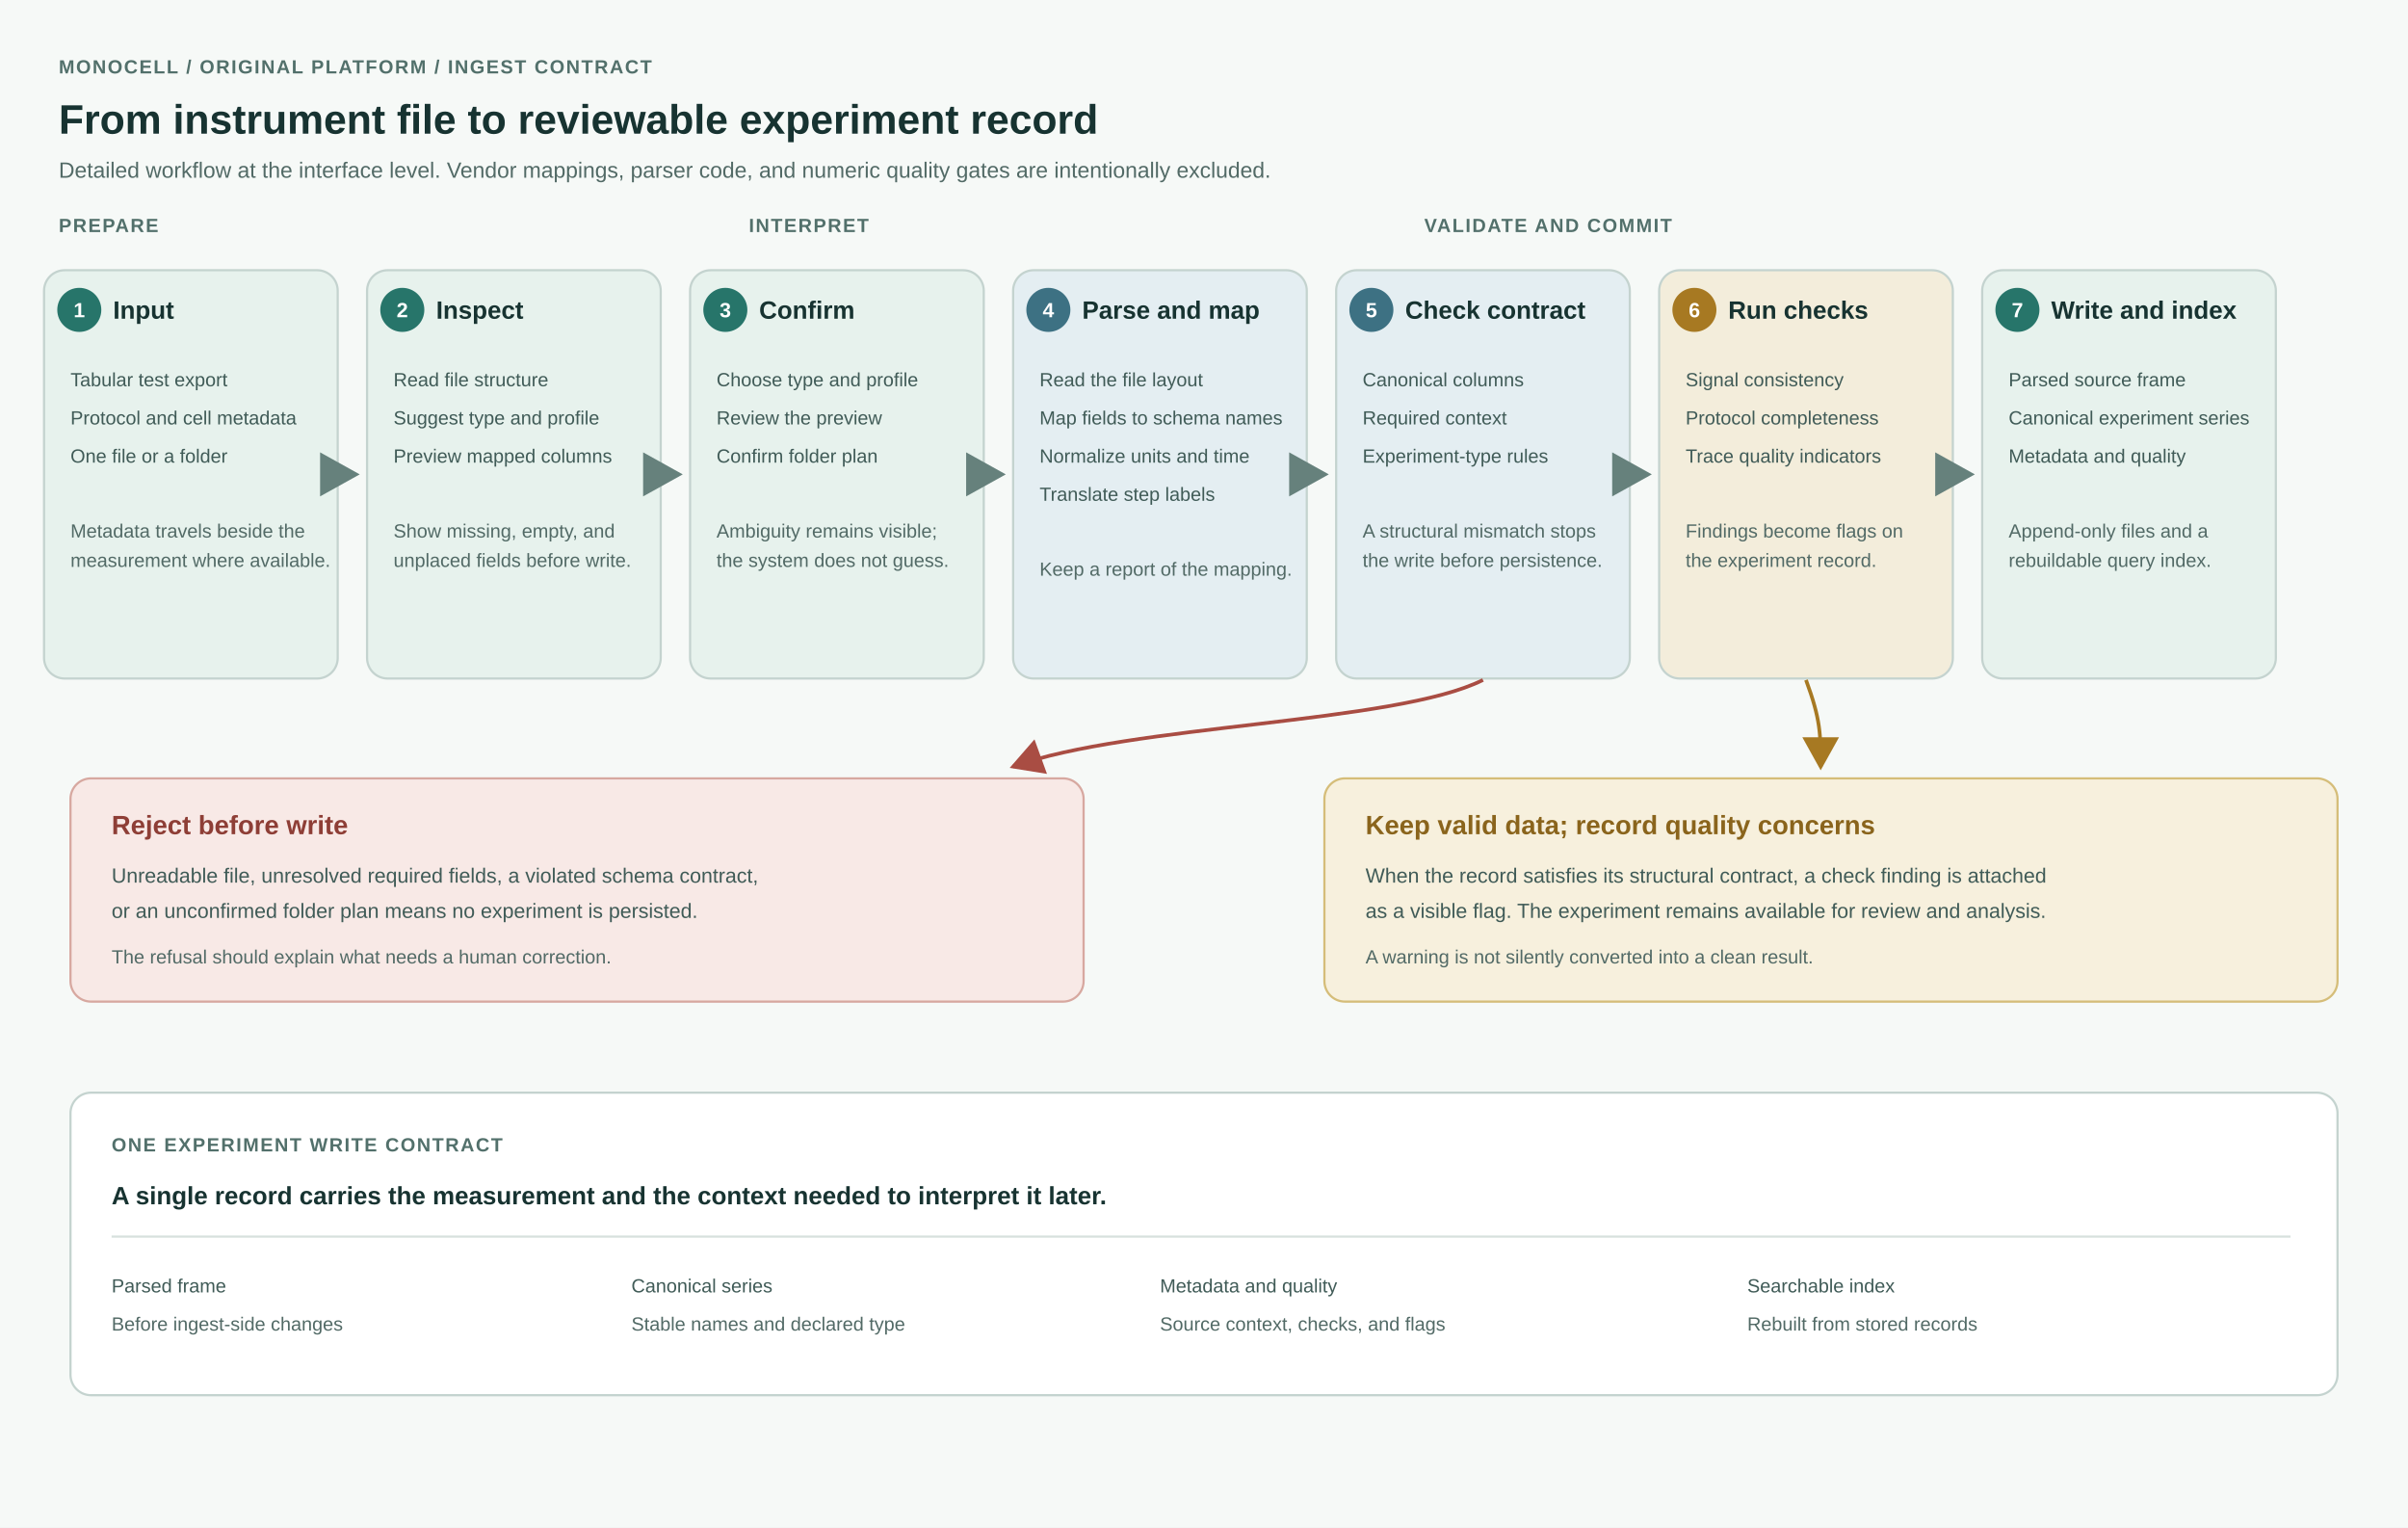
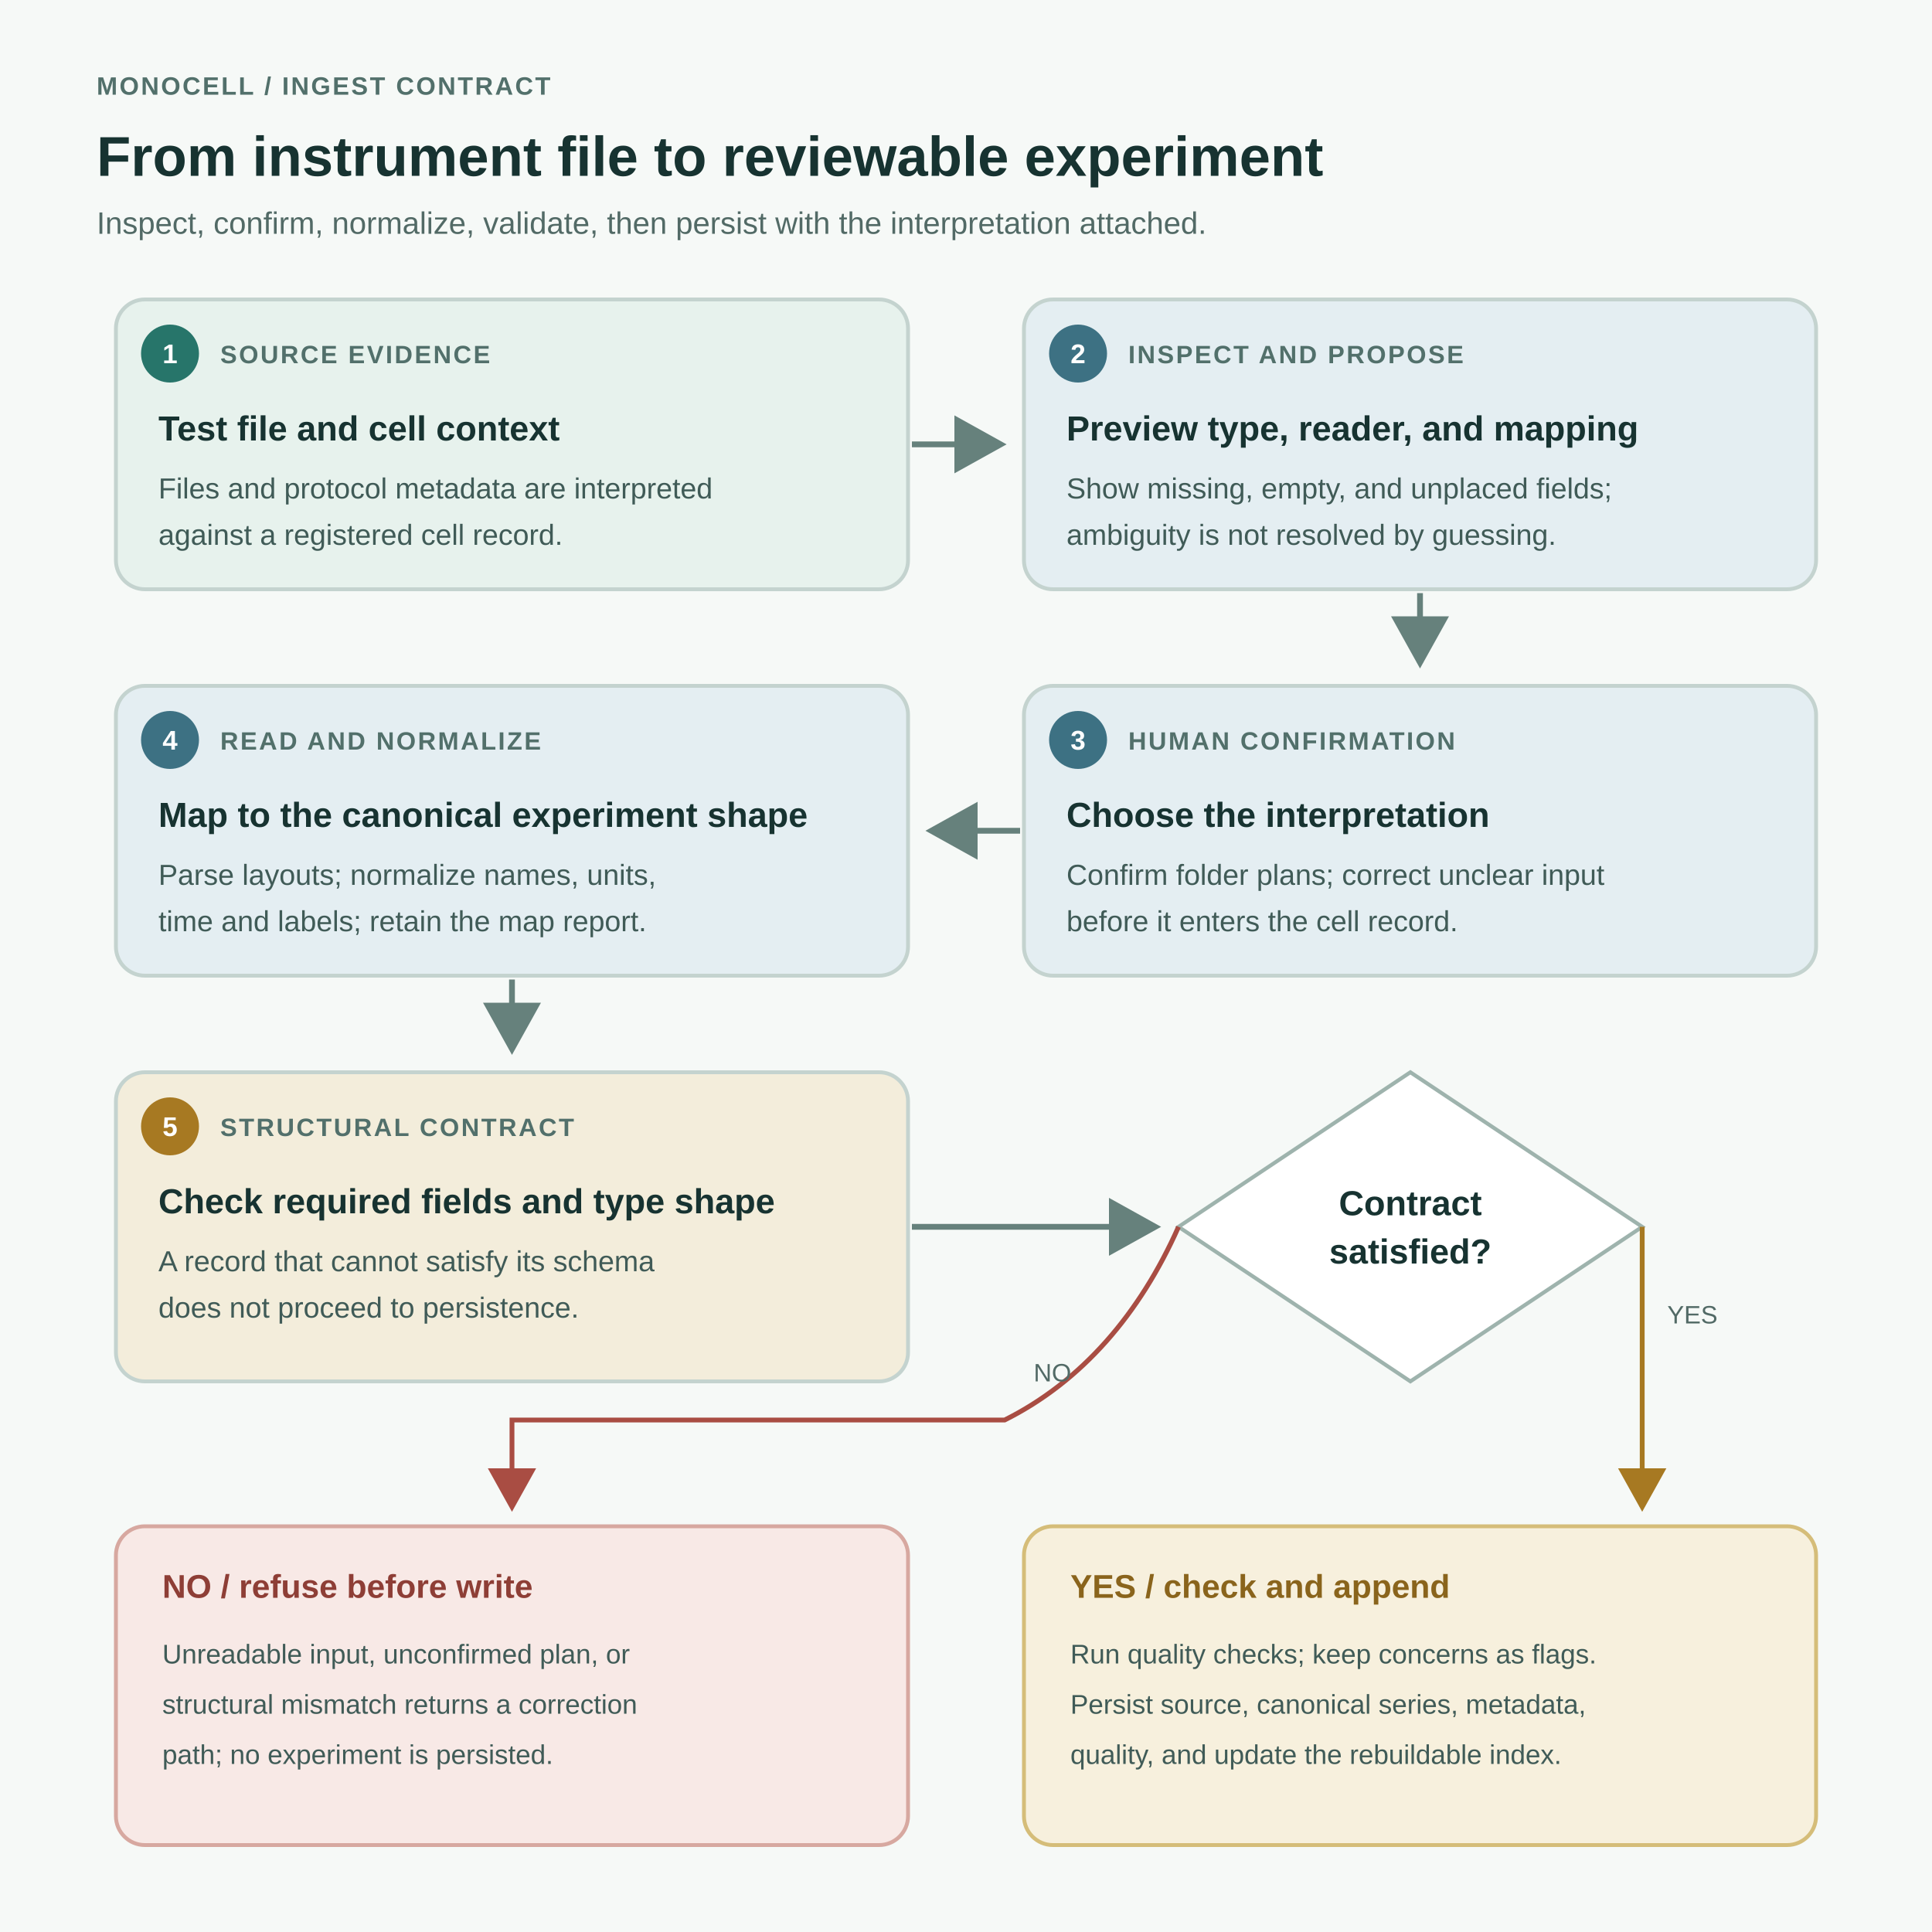
- <svg xmlns="http://www.w3.org/2000/svg" viewBox="0 0 1640 1040" role="img" aria-labelledby="title desc">
+ <svg xmlns="http://www.w3.org/2000/svg" viewBox="0 0 1000 1000" role="img" aria-labelledby="title desc">
  <defs>
    <marker id="arrow" markerWidth="12" markerHeight="12" refX="9" refY="6" orient="auto">
      <path d="M1,1 L10,6 L1,11 Z" fill="#66817c" />
    </marker>
    <marker id="red-arrow" markerWidth="12" markerHeight="12" refX="9" refY="6" orient="auto">
      <path d="M1,1 L10,6 L1,11 Z" fill="#a94d43" />
    </marker>
    <marker id="amber-arrow" markerWidth="12" markerHeight="12" refX="9" refY="6" orient="auto">
      <path d="M1,1 L10,6 L1,11 Z" fill="#a77922" />
    </marker>
    <style>
-       .title { font: 700 28px 'Segoe UI', Arial, sans-serif; fill: #173331; }
-       .subtitle { font: 15px 'Segoe UI', Arial, sans-serif; fill: #526a66; }
+       .title { font: 700 29px 'Segoe UI', Arial, sans-serif; fill: #173331; }
+       .subtitle { font: 16px 'Segoe UI', Arial, sans-serif; fill: #526a66; }
      .phase { font: 700 13px 'Segoe UI', Arial, sans-serif; letter-spacing: 1px; fill: #52706b; }
      .number { font: 700 14px 'Segoe UI', Arial, sans-serif; fill: #ffffff; }
-       .head { font: 700 17px 'Segoe UI', Arial, sans-serif; fill: #173331; }
-       .body { font: 13px 'Segoe UI', Arial, sans-serif; fill: #405b57; }
-       .branchhead { font: 700 18px 'Segoe UI', Arial, sans-serif; }
+       .head { font: 700 18px 'Segoe UI', Arial, sans-serif; fill: #173331; }
+       .body { font: 15px 'Segoe UI', Arial, sans-serif; fill: #405b57; }
+       .branchhead { font: 700 17px 'Segoe UI', Arial, sans-serif; }
      .branchbody { font: 14px 'Segoe UI', Arial, sans-serif; fill: #405b57; }
      .small { font: 13px 'Segoe UI', Arial, sans-serif; fill: #526a66; }
-       .node { stroke: #c4d3cf; stroke-width: 1.5; rx: 14; }
+       .node { stroke: #c4d3cf; stroke-width: 2; rx: 15; }
      .edge { fill: none; stroke: #66817c; stroke-width: 3; marker-end: url(#arrow); }
      .reject-edge { fill: none; stroke: #a94d43; stroke-width: 2.5; marker-end: url(#red-arrow); }
      .flag-edge { fill: none; stroke: #a77922; stroke-width: 2.5; marker-end: url(#amber-arrow); }
    </style>
  </defs>
-   <rect width="1640" height="1040" fill="#f6f9f7" />
-   <text x="40" y="50" class="phase">MONOCELL / ORIGINAL PLATFORM / INGEST CONTRACT</text>
-   <text x="40" y="91" class="title">From instrument file to reviewable experiment record</text>
-   <text x="40" y="121" class="subtitle">Detailed workflow at the interface level. Vendor mappings, parser code, and numeric quality gates are intentionally excluded.</text>
-   <text x="40" y="158" class="phase">PREPARE</text>
-   <text x="510" y="158" class="phase">INTERPRET</text>
-   <text x="970" y="158" class="phase">VALIDATE AND COMMIT</text>
-   <rect x="30" y="184" width="200" height="278" fill="#e7f2ed" class="node" />
-   <circle cx="54" cy="211" r="15" fill="#27756a" />
-   <text x="54" y="216" text-anchor="middle" class="number">1</text>
-   <text x="77" y="217" class="head">Input</text>
-   <text x="48" y="263" class="body">Tabular test export</text>
-   <text x="48" y="289" class="body">Protocol and cell metadata</text>
-   <text x="48" y="315" class="body">One file or a folder</text>
-   <text x="48" y="366" class="small">Metadata travels beside the</text>
-   <text x="48" y="386" class="small">measurement where available.</text>
-   <rect x="250" y="184" width="200" height="278" fill="#e7f2ed" class="node" />
-   <circle cx="274" cy="211" r="15" fill="#27756a" />
-   <text x="274" y="216" text-anchor="middle" class="number">2</text>
-   <text x="297" y="217" class="head">Inspect</text>
-   <text x="268" y="263" class="body">Read file structure</text>
-   <text x="268" y="289" class="body">Suggest type and profile</text>
-   <text x="268" y="315" class="body">Preview mapped columns</text>
-   <text x="268" y="366" class="small">Show missing, empty, and</text>
-   <text x="268" y="386" class="small">unplaced fields before write.</text>
-   <rect x="470" y="184" width="200" height="278" fill="#e7f2ed" class="node" />
-   <circle cx="494" cy="211" r="15" fill="#27756a" />
-   <text x="494" y="216" text-anchor="middle" class="number">3</text>
-   <text x="517" y="217" class="head">Confirm</text>
-   <text x="488" y="263" class="body">Choose type and profile</text>
-   <text x="488" y="289" class="body">Review the preview</text>
-   <text x="488" y="315" class="body">Confirm folder plan</text>
-   <text x="488" y="366" class="small">Ambiguity remains visible;</text>
-   <text x="488" y="386" class="small">the system does not guess.</text>
-   <rect x="690" y="184" width="200" height="278" fill="#e4eef2" class="node" />
-   <circle cx="714" cy="211" r="15" fill="#3d7183" />
-   <text x="714" y="216" text-anchor="middle" class="number">4</text>
-   <text x="737" y="217" class="head">Parse and map</text>
-   <text x="708" y="263" class="body">Read the file layout</text>
-   <text x="708" y="289" class="body">Map fields to schema names</text>
-   <text x="708" y="315" class="body">Normalize units and time</text>
-   <text x="708" y="341" class="body">Translate step labels</text>
-   <text x="708" y="392" class="small">Keep a report of the mapping.</text>
-   <rect x="910" y="184" width="200" height="278" fill="#e4eef2" class="node" />
-   <circle cx="934" cy="211" r="15" fill="#3d7183" />
-   <text x="934" y="216" text-anchor="middle" class="number">5</text>
-   <text x="957" y="217" class="head">Check contract</text>
-   <text x="928" y="263" class="body">Canonical columns</text>
-   <text x="928" y="289" class="body">Required context</text>
-   <text x="928" y="315" class="body">Experiment-type rules</text>
-   <text x="928" y="366" class="small">A structural mismatch stops</text>
-   <text x="928" y="386" class="small">the write before persistence.</text>
-   <rect x="1130" y="184" width="200" height="278" fill="#f3eddb" class="node" />
-   <circle cx="1154" cy="211" r="15" fill="#a77922" />
-   <text x="1154" y="216" text-anchor="middle" class="number">6</text>
-   <text x="1177" y="217" class="head">Run checks</text>
-   <text x="1148" y="263" class="body">Signal consistency</text>
-   <text x="1148" y="289" class="body">Protocol completeness</text>
-   <text x="1148" y="315" class="body">Trace quality indicators</text>
-   <text x="1148" y="366" class="small">Findings become flags on</text>
-   <text x="1148" y="386" class="small">the experiment record.</text>
-   <rect x="1350" y="184" width="200" height="278" fill="#e7f2ed" class="node" />
-   <circle cx="1374" cy="211" r="15" fill="#27756a" />
-   <text x="1374" y="216" text-anchor="middle" class="number">7</text>
-   <text x="1397" y="217" class="head">Write and index</text>
-   <text x="1368" y="263" class="body">Parsed source frame</text>
-   <text x="1368" y="289" class="body">Canonical experiment series</text>
-   <text x="1368" y="315" class="body">Metadata and quality</text>
-   <text x="1368" y="366" class="small">Append-only files and a</text>
-   <text x="1368" y="386" class="small">rebuildable query index.</text>
-   <path d="M230,323 H242" class="edge" />
-   <path d="M450,323 H462" class="edge" />
-   <path d="M670,323 H682" class="edge" />
-   <path d="M890,323 H902" class="edge" />
-   <path d="M1110,323 H1122" class="edge" />
-   <path d="M1330,323 H1342" class="edge" />
-   <rect x="48" y="530" width="690" height="152" fill="#f8e9e6" stroke="#d7a8a0" stroke-width="1.5" rx="14" />
-   <text x="76" y="568" class="branchhead" fill="#8e3e36">Reject before write</text>
-   <text x="76" y="601" class="branchbody">Unreadable file, unresolved required fields, a violated schema contract,</text>
-   <text x="76" y="625" class="branchbody">or an unconfirmed folder plan means no experiment is persisted.</text>
-   <text x="76" y="656" class="small">The refusal should explain what needs a human correction.</text>
-   <rect x="902" y="530" width="690" height="152" fill="#f7f0dd" stroke="#d5bd79" stroke-width="1.5" rx="14" />
-   <text x="930" y="568" class="branchhead" fill="#8a641c">Keep valid data; record quality concerns</text>
-   <text x="930" y="601" class="branchbody">When the record satisfies its structural contract, a check finding is attached</text>
-   <text x="930" y="625" class="branchbody">as a visible flag. The experiment remains available for review and analysis.</text>
-   <text x="930" y="656" class="small">A warning is not silently converted into a clean result.</text>
-   <path d="M1010,463 C950,493 770,493 690,522" class="reject-edge" />
-   <path d="M1230,463 C1240,490 1240,500 1240,522" class="flag-edge" />
-   <rect x="48" y="744" width="1544" height="206" fill="#ffffff" class="node" />
-   <text x="76" y="784" class="phase">ONE EXPERIMENT WRITE CONTRACT</text>
-   <text x="76" y="820" class="head">A single record carries the measurement and the context needed to interpret it later.</text>
-   <line x1="76" y1="842" x2="1560" y2="842" stroke="#d7e1de" stroke-width="1.5" />
-   <text x="76" y="880" class="body">Parsed frame</text>
-   <text x="76" y="906" class="small">Before ingest-side changes</text>
-   <text x="430" y="880" class="body">Canonical series</text>
-   <text x="430" y="906" class="small">Stable names and declared type</text>
-   <text x="790" y="880" class="body">Metadata and quality</text>
-   <text x="790" y="906" class="small">Source context, checks, and flags</text>
-   <text x="1190" y="880" class="body">Searchable index</text>
-   <text x="1190" y="906" class="small">Rebuilt from stored records</text>
+   <rect width="1000" height="1000" fill="#f6f9f7" />
+   <text x="50" y="49" class="phase">MONOCELL / INGEST CONTRACT</text>
+   <text x="50" y="91" class="title">From instrument file to reviewable experiment</text>
+   <text x="50" y="121" class="subtitle">Inspect, confirm, normalize, validate, then persist with the interpretation attached.</text>
+   <rect x="60" y="155" width="410" height="150" fill="#e7f2ed" class="node" />
+   <circle cx="88" cy="183" r="15" fill="#27756a" />
+   <text x="88" y="188" text-anchor="middle" class="number">1</text>
+   <text x="114" y="188" class="phase">SOURCE EVIDENCE</text>
+   <text x="82" y="228" class="head">Test file and cell context</text>
+   <text x="82" y="258" class="body">Files and protocol metadata are interpreted</text>
+   <text x="82" y="282" class="body">against a registered cell record.</text>
+   <rect x="530" y="155" width="410" height="150" fill="#e4eef2" class="node" />
+   <circle cx="558" cy="183" r="15" fill="#3d7183" />
+   <text x="558" y="188" text-anchor="middle" class="number">2</text>
+   <text x="584" y="188" class="phase">INSPECT AND PROPOSE</text>
+   <text x="552" y="228" class="head">Preview type, reader, and mapping</text>
+   <text x="552" y="258" class="body">Show missing, empty, and unplaced fields;</text>
+   <text x="552" y="282" class="body">ambiguity is not resolved by guessing.</text>
+   <path d="M472,230 H518" class="edge" />
+   <rect x="530" y="355" width="410" height="150" fill="#e4eef2" class="node" />
+   <circle cx="558" cy="383" r="15" fill="#3d7183" />
+   <text x="558" y="388" text-anchor="middle" class="number">3</text>
+   <text x="584" y="388" class="phase">HUMAN CONFIRMATION</text>
+   <text x="552" y="428" class="head">Choose the interpretation</text>
+   <text x="552" y="458" class="body">Confirm folder plans; correct unclear input</text>
+   <text x="552" y="482" class="body">before it enters the cell record.</text>
+   <path d="M735,307 V343" class="edge" />
+   <rect x="60" y="355" width="410" height="150" fill="#e4eef2" class="node" />
+   <circle cx="88" cy="383" r="15" fill="#3d7183" />
+   <text x="88" y="388" text-anchor="middle" class="number">4</text>
+   <text x="114" y="388" class="phase">READ AND NORMALIZE</text>
+   <text x="82" y="428" class="head">Map to the canonical experiment shape</text>
+   <text x="82" y="458" class="body">Parse layouts; normalize names, units,</text>
+   <text x="82" y="482" class="body">time and labels; retain the map report.</text>
+   <path d="M528,430 H482" class="edge" />
+   <rect x="60" y="555" width="410" height="160" fill="#f3eddb" class="node" />
+   <circle cx="88" cy="583" r="15" fill="#a77922" />
+   <text x="88" y="588" text-anchor="middle" class="number">5</text>
+   <text x="114" y="588" class="phase">STRUCTURAL CONTRACT</text>
+   <text x="82" y="628" class="head">Check required fields and type shape</text>
+   <text x="82" y="658" class="body">A record that cannot satisfy its schema</text>
+   <text x="82" y="682" class="body">does not proceed to persistence.</text>
+   <path d="M265,507 V543" class="edge" />
+   <path d="M730,555 L850,635 L730,715 L610,635 Z" fill="#ffffff" stroke="#9eb3ad" stroke-width="2" />
+   <text x="730" y="629" text-anchor="middle" class="head">Contract</text>
+   <text x="730" y="654" text-anchor="middle" class="head">satisfied?</text>
+   <path d="M472,635 H598" class="edge" />
+   <rect x="60" y="790" width="410" height="165" fill="#f8e9e6" stroke="#d7a8a0" stroke-width="2" rx="15" />
+   <text x="84" y="827" class="branchhead" fill="#8e3e36">NO / refuse before write</text>
+   <text x="84" y="861" class="branchbody">Unreadable input, unconfirmed plan, or</text>
+   <text x="84" y="887" class="branchbody">structural mismatch returns a correction</text>
+   <text x="84" y="913" class="branchbody">path; no experiment is persisted.</text>
+   <rect x="530" y="790" width="410" height="165" fill="#f7f0dd" stroke="#d5bd79" stroke-width="2" rx="15" />
+   <text x="554" y="827" class="branchhead" fill="#8a641c">YES / check and append</text>
+   <text x="554" y="861" class="branchbody">Run quality checks; keep concerns as flags.</text>
+   <text x="554" y="887" class="branchbody">Persist source, canonical series, metadata,</text>
+   <text x="554" y="913" class="branchbody">quality, and update the rebuildable index.</text>
+   <path d="M610,635 C590,680 560,715 520,735 H265 V780" class="reject-edge" />
+   <text x="535" y="715" class="small" fill="#8e3e36">NO</text>
+   <path d="M850,635 V780" class="flag-edge" />
+   <text x="863" y="685" class="small" fill="#8a641c">YES</text>
</svg>
